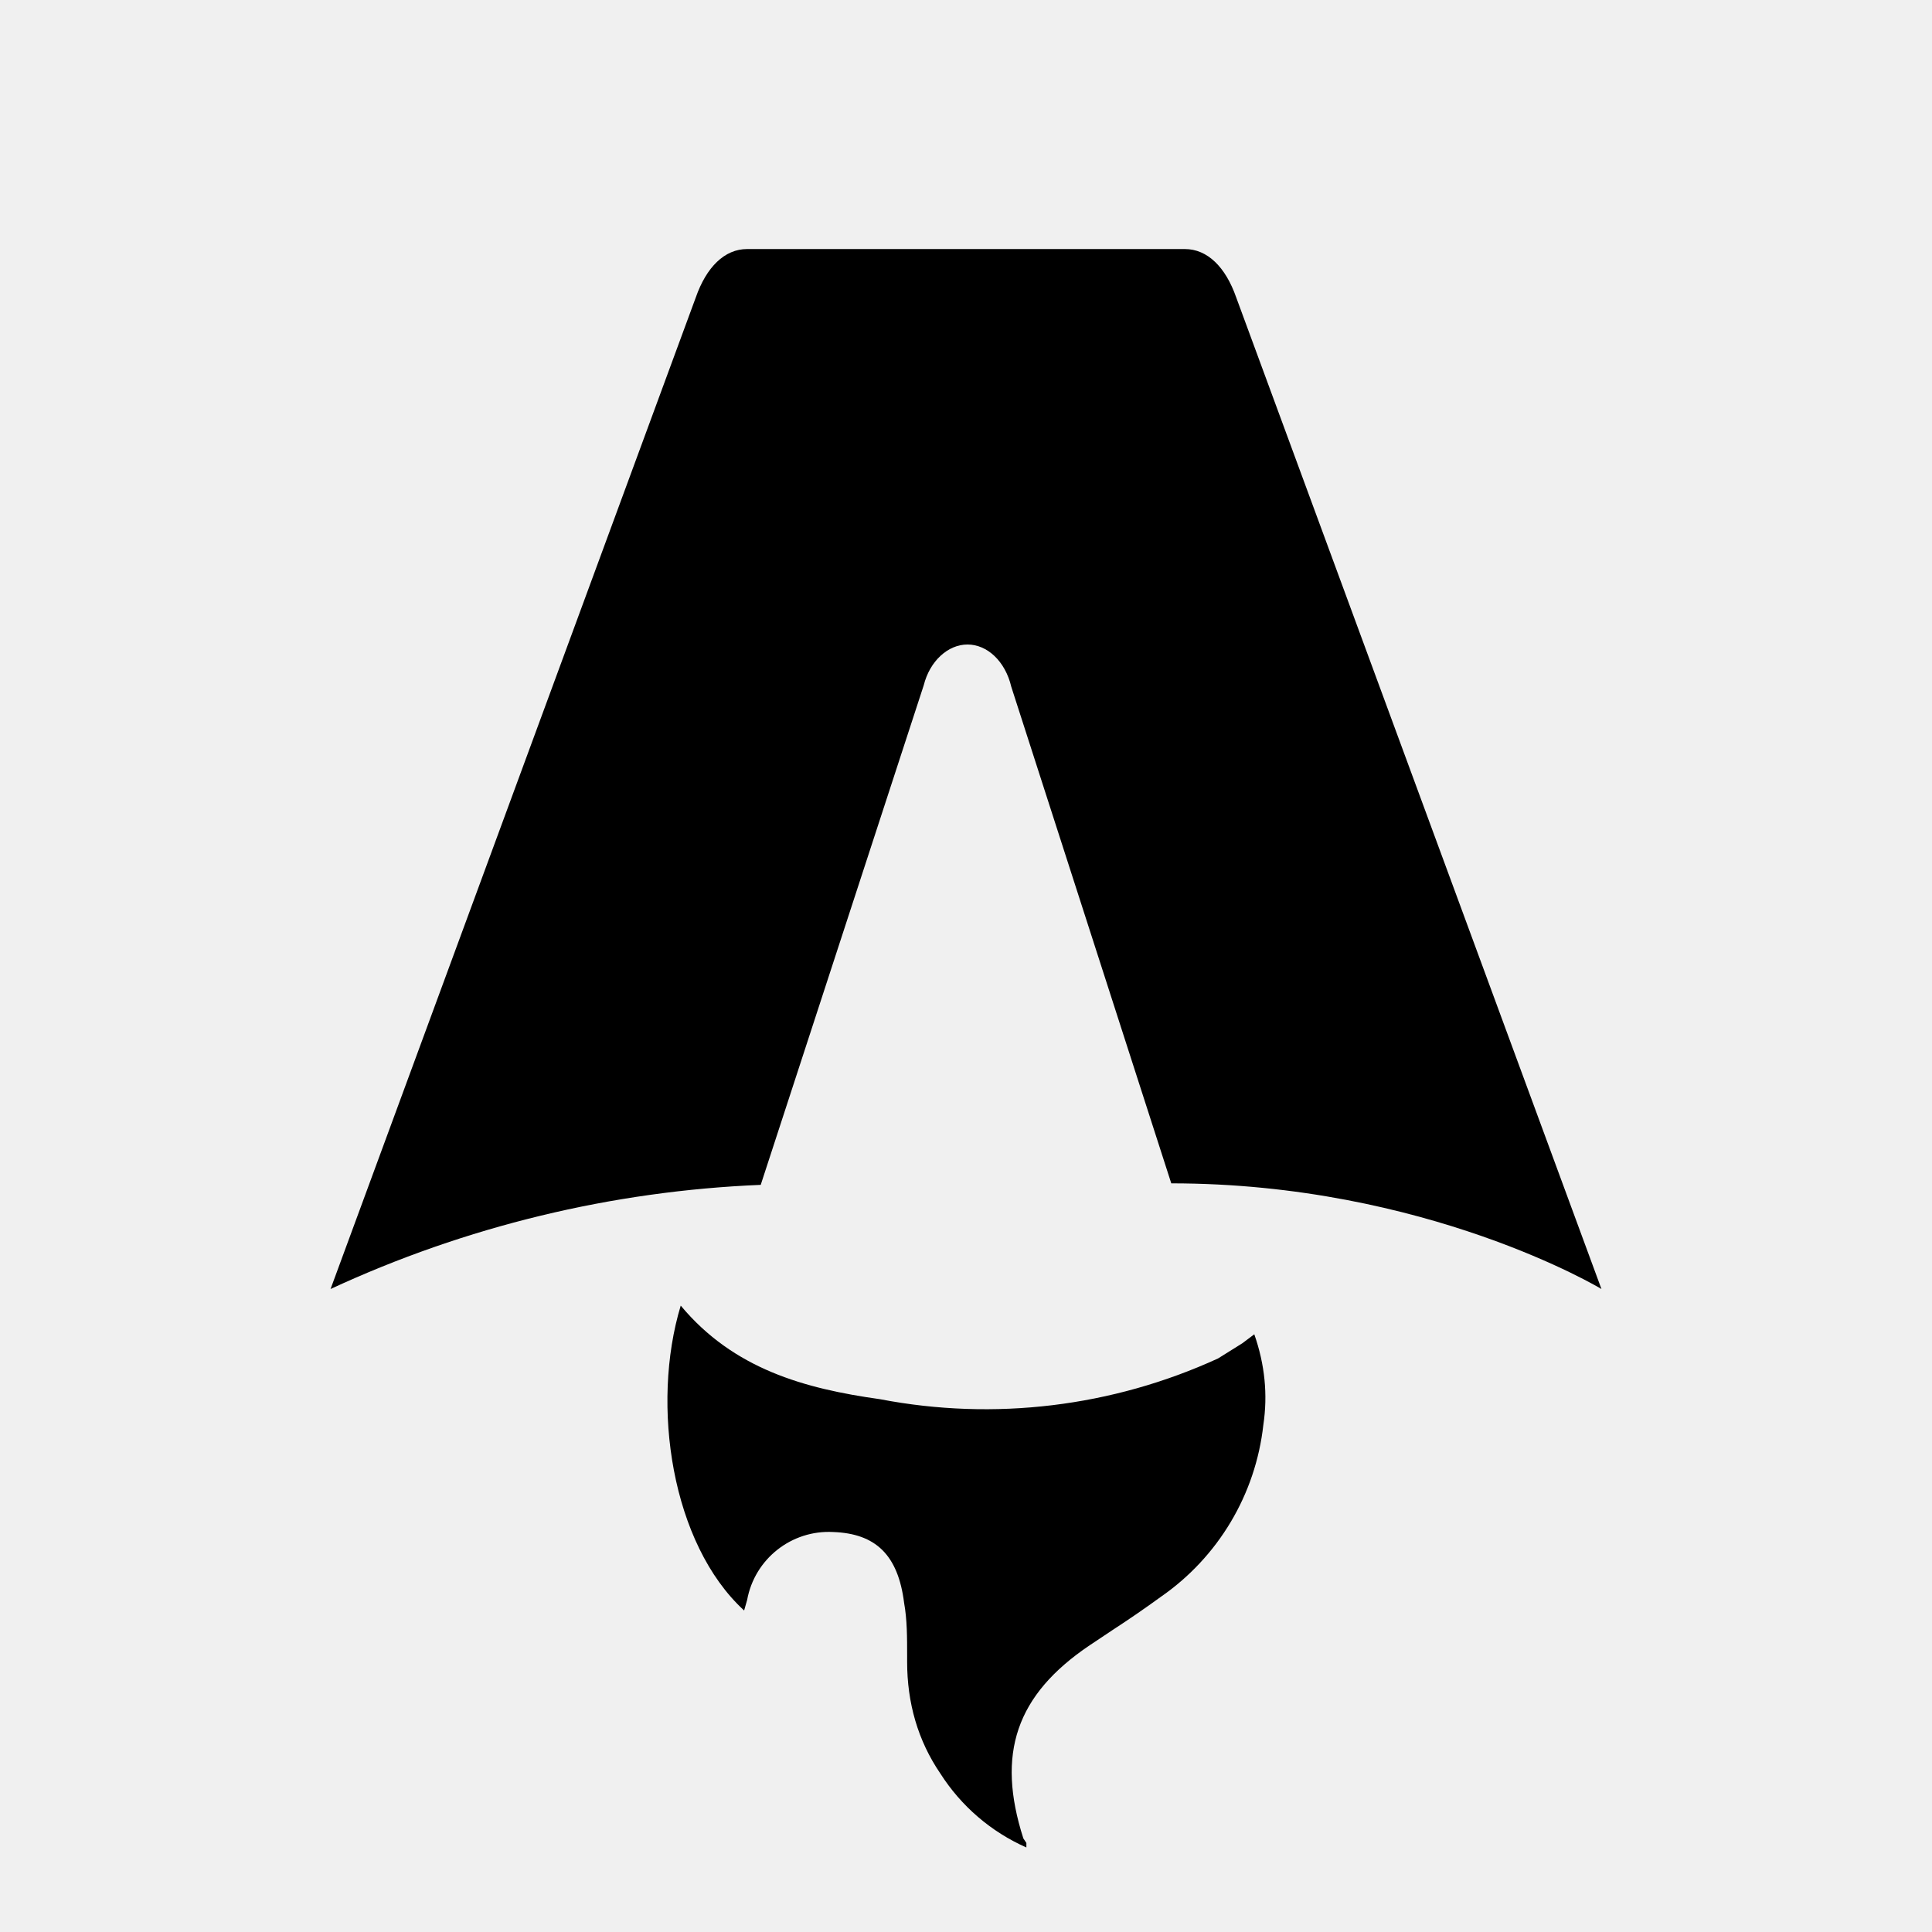
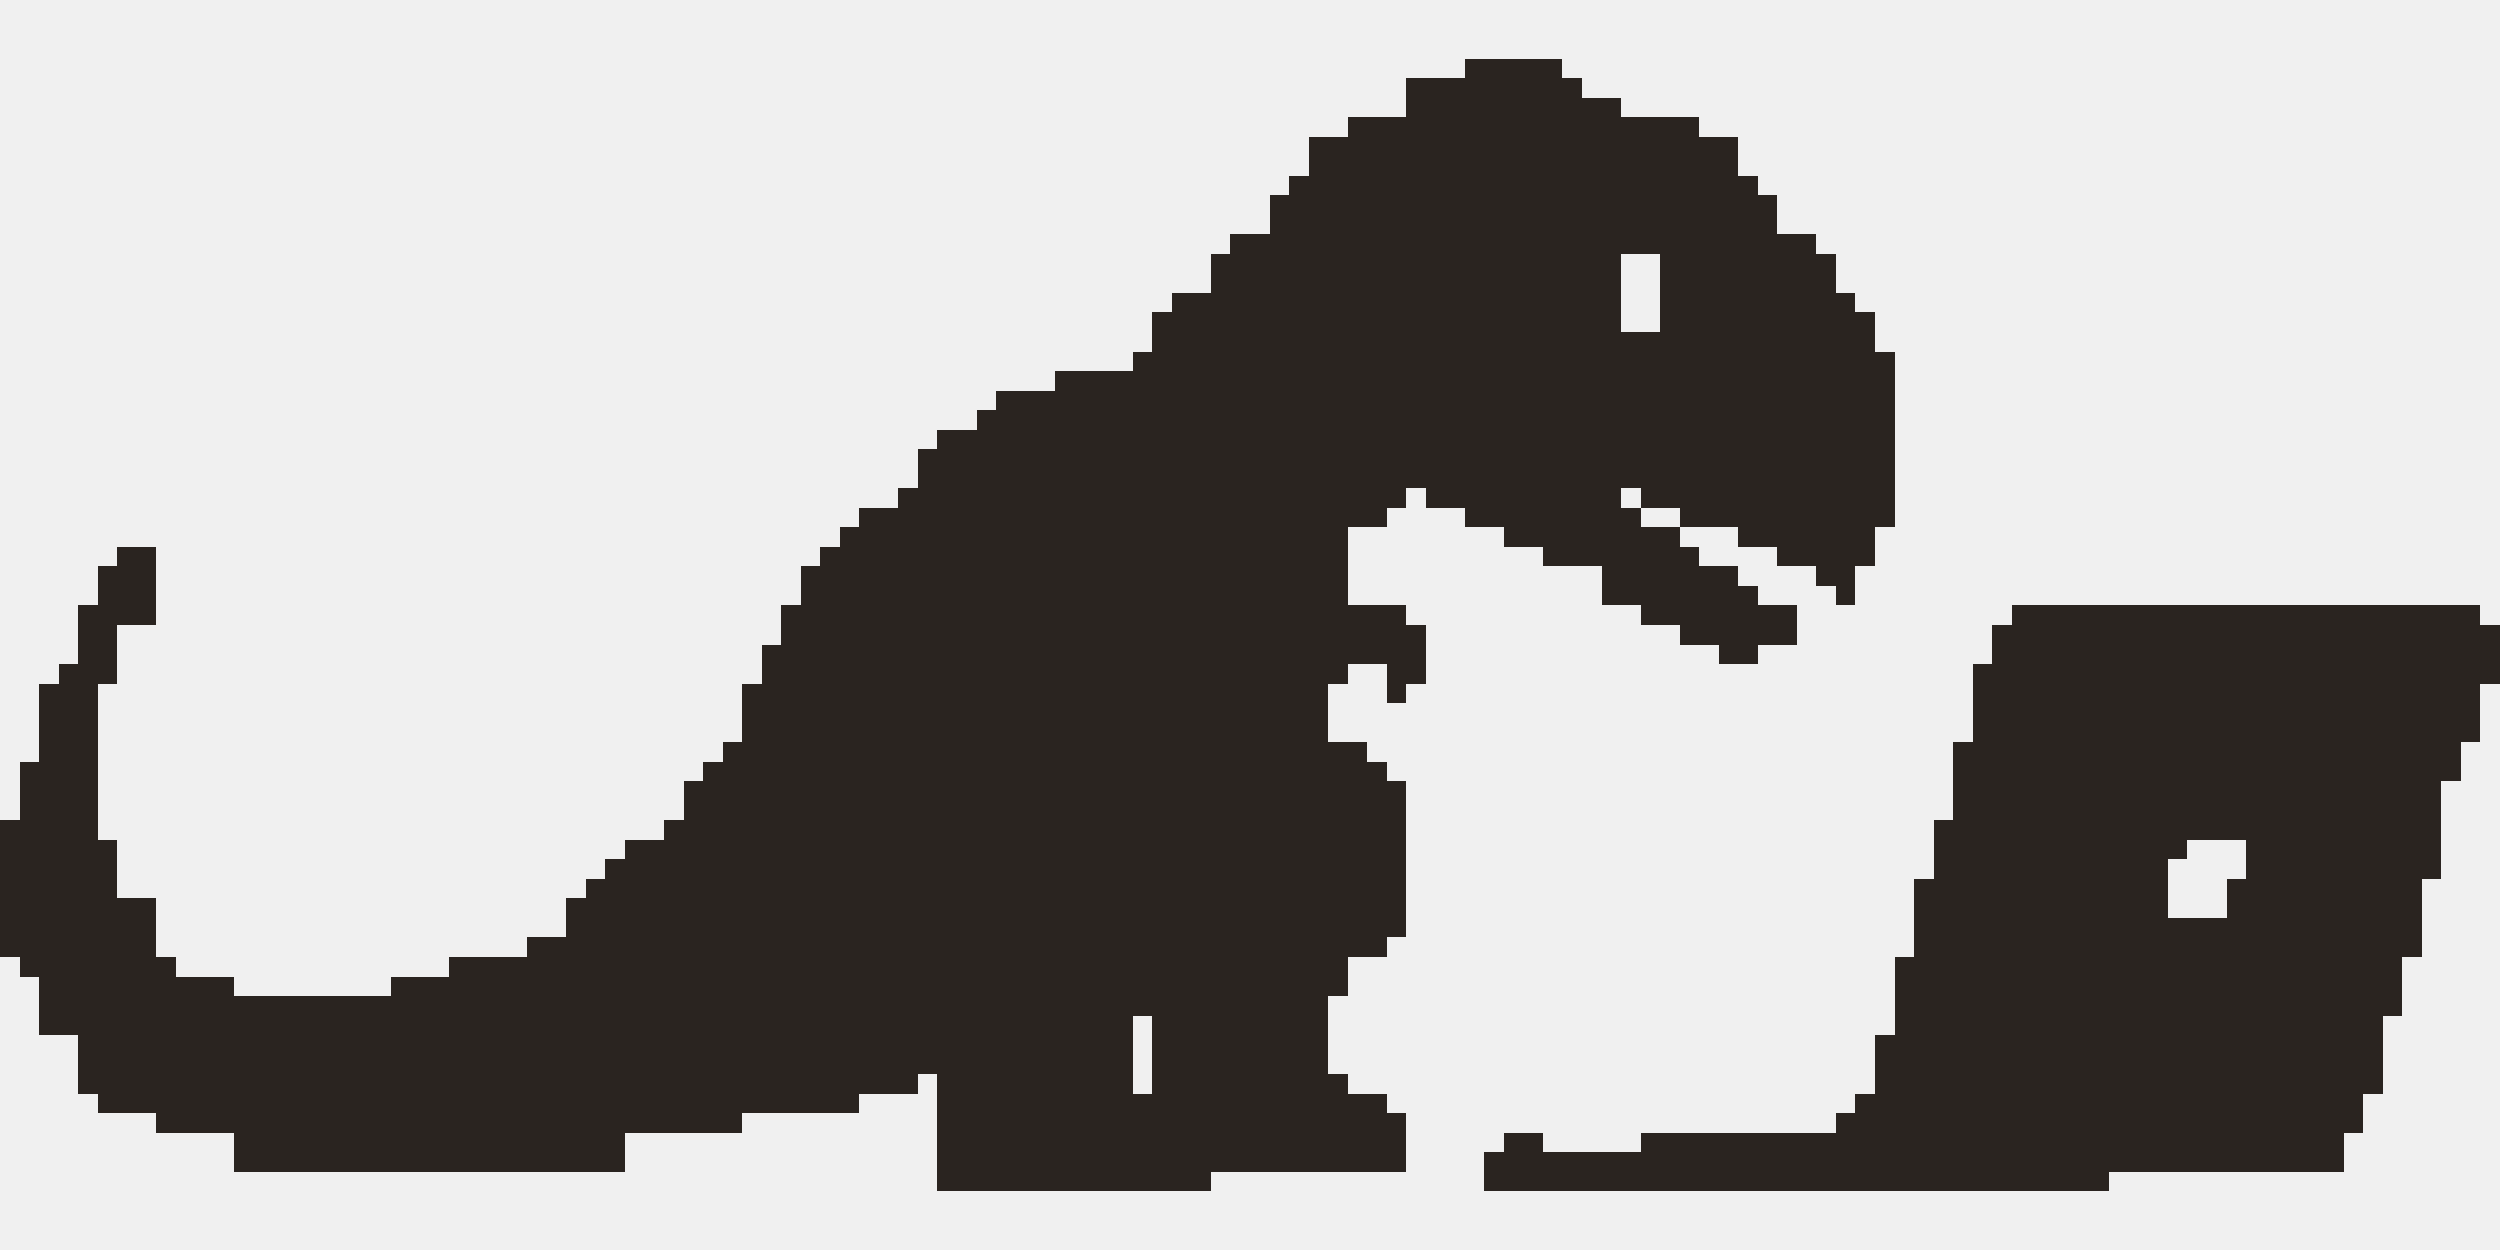
- <svg xmlns="http://www.w3.org/2000/svg" fill="none" viewBox="0 0 128 128">
-   <path d="M50.4 78.5a75.1 75.1 0 0 0-28.5 6.9l24.2-65.7c.7-2 1.9-3.2 3.4-3.2h29c1.5 0 2.7 1.2 3.4 3.2l24.2 65.7s-11.6-7-28.5-7L67 45.5c-.4-1.7-1.6-2.8-2.9-2.8-1.3 0-2.5 1.1-2.9 2.7L50.4 78.5Zm-1.1 28.2Zm-4.2-20.2c-2 6.6-.6 15.8 4.2 20.2a17.5 17.5 0 0 1 .2-.7 5.5 5.5 0 0 1 5.7-4.5c2.8.1 4.3 1.5 4.7 4.7.2 1.1.2 2.3.2 3.5v.4c0 2.7.7 5.2 2.2 7.4a13 13 0 0 0 5.7 4.9v-.3l-.2-.3c-1.8-5.6-.5-9.5 4.4-12.8l1.5-1a73 73 0 0 0 3.2-2.2 16 16 0 0 0 6.8-11.4c.3-2 .1-4-.6-6l-.8.6-1.6 1a37 37 0 0 1-22.4 2.7c-5-.7-9.7-2-13.2-6.2Z" />
-   <style>
-         path { fill: #000; }
-         @media (prefers-color-scheme: dark) {
-             path { fill: #FFF; }
-         }
-     </style>
+ <svg xmlns="http://www.w3.org/2000/svg" viewBox="0 0 128 64" shape-rendering="crispEdges">
+   <g fill="#2a2420">
+     <rect x="75" y="3" width="5" height="1" />
+     <rect x="72" y="4" width="9" height="1" />
+     <rect x="72" y="5" width="11" height="1" />
+     <rect x="69" y="6" width="18" height="1" />
+     <rect x="67" y="7" width="22" height="1" />
+     <rect x="67" y="8" width="22" height="1" />
+     <rect x="66" y="9" width="24" height="1" />
+     <rect x="65" y="10" width="26" height="1" />
+     <rect x="65" y="11" width="26" height="1" />
+     <rect x="63" y="12" width="30" height="1" />
+     <rect x="62" y="13" width="21" height="1" />
+     <rect x="85" y="13" width="9" height="1" />
+     <rect x="62" y="14" width="21" height="1" />
+     <rect x="85" y="14" width="9" height="1" />
+     <rect x="60" y="15" width="23" height="1" />
+     <rect x="85" y="15" width="10" height="1" />
+     <rect x="59" y="16" width="24" height="1" />
+     <rect x="85" y="16" width="11" height="1" />
+     <rect x="59" y="17" width="37" height="1" />
+     <rect x="58" y="18" width="39" height="1" />
+     <rect x="54" y="19" width="43" height="1" />
+     <rect x="51" y="20" width="46" height="1" />
+     <rect x="50" y="21" width="47" height="1" />
+     <rect x="48" y="22" width="49" height="1" />
+     <rect x="47" y="23" width="50" height="1" />
+     <rect x="47" y="24" width="50" height="1" />
+     <rect x="46" y="25" width="26" height="1" />
+     <rect x="73" y="25" width="10" height="1" />
+     <rect x="84" y="25" width="13" height="1" />
+     <rect x="44" y="26" width="27" height="1" />
+     <rect x="75" y="26" width="9" height="1" />
+     <rect x="86" y="26" width="11" height="1" />
+     <rect x="43" y="27" width="26" height="1" />
+     <rect x="77" y="27" width="9" height="1" />
+     <rect x="89" y="27" width="7" height="1" />
+     <rect x="6" y="28" width="2" height="1" />
+     <rect x="42" y="28" width="27" height="1" />
+     <rect x="79" y="28" width="8" height="1" />
+     <rect x="91" y="28" width="5" height="1" />
+     <rect x="5" y="29" width="3" height="1" />
+     <rect x="41" y="29" width="28" height="1" />
+     <rect x="82" y="29" width="7" height="1" />
+     <rect x="93" y="29" width="2" height="1" />
+     <rect x="5" y="30" width="3" height="1" />
+     <rect x="41" y="30" width="28" height="1" />
+     <rect x="82" y="30" width="8" height="1" />
+     <rect x="94" y="30" width="1" height="1" />
+     <rect x="4" y="31" width="4" height="1" />
+     <rect x="40" y="31" width="32" height="1" />
+     <rect x="84" y="31" width="8" height="1" />
+     <rect x="103" y="31" width="24" height="1" />
+     <rect x="4" y="32" width="2" height="1" />
+     <rect x="40" y="32" width="33" height="1" />
+     <rect x="86" y="32" width="6" height="1" />
+     <rect x="102" y="32" width="26" height="1" />
+     <rect x="4" y="33" width="2" height="1" />
+     <rect x="39" y="33" width="34" height="1" />
+     <rect x="88" y="33" width="2" height="1" />
+     <rect x="102" y="33" width="26" height="1" />
+     <rect x="3" y="34" width="3" height="1" />
+     <rect x="39" y="34" width="30" height="1" />
+     <rect x="71" y="34" width="2" height="1" />
+     <rect x="101" y="34" width="27" height="1" />
+     <rect x="2" y="35" width="3" height="1" />
+     <rect x="38" y="35" width="30" height="1" />
+     <rect x="71" y="35" width="1" height="1" />
+     <rect x="101" y="35" width="26" height="1" />
+     <rect x="2" y="36" width="3" height="1" />
+     <rect x="38" y="36" width="30" height="1" />
+     <rect x="101" y="36" width="26" height="1" />
+     <rect x="2" y="37" width="3" height="1" />
+     <rect x="38" y="37" width="30" height="1" />
+     <rect x="101" y="37" width="26" height="1" />
+     <rect x="2" y="38" width="3" height="1" />
+     <rect x="37" y="38" width="33" height="1" />
+     <rect x="100" y="38" width="26" height="1" />
+     <rect x="1" y="39" width="4" height="1" />
+     <rect x="36" y="39" width="35" height="1" />
+     <rect x="100" y="39" width="26" height="1" />
+     <rect x="1" y="40" width="4" height="1" />
+     <rect x="35" y="40" width="37" height="1" />
+     <rect x="100" y="40" width="25" height="1" />
+     <rect x="1" y="41" width="4" height="1" />
+     <rect x="35" y="41" width="37" height="1" />
+     <rect x="100" y="41" width="25" height="1" />
+     <rect x="0" y="42" width="5" height="1" />
+     <rect x="34" y="42" width="38" height="1" />
+     <rect x="99" y="42" width="26" height="1" />
+     <rect x="0" y="43" width="6" height="1" />
+     <rect x="32" y="43" width="40" height="1" />
+     <rect x="99" y="43" width="13" height="1" />
+     <rect x="115" y="43" width="10" height="1" />
+     <rect x="0" y="44" width="6" height="1" />
+     <rect x="31" y="44" width="41" height="1" />
+     <rect x="99" y="44" width="12" height="1" />
+     <rect x="115" y="44" width="10" height="1" />
+     <rect x="0" y="45" width="6" height="1" />
+     <rect x="30" y="45" width="42" height="1" />
+     <rect x="98" y="45" width="13" height="1" />
+     <rect x="114" y="45" width="10" height="1" />
+     <rect x="0" y="46" width="8" height="1" />
+     <rect x="29" y="46" width="43" height="1" />
+     <rect x="98" y="46" width="13" height="1" />
+     <rect x="114" y="46" width="10" height="1" />
+     <rect x="0" y="47" width="8" height="1" />
+     <rect x="29" y="47" width="43" height="1" />
+     <rect x="98" y="47" width="26" height="1" />
+     <rect x="0" y="48" width="8" height="1" />
+     <rect x="27" y="48" width="44" height="1" />
+     <rect x="98" y="48" width="26" height="1" />
+     <rect x="1" y="49" width="8" height="1" />
+     <rect x="23" y="49" width="46" height="1" />
+     <rect x="97" y="49" width="26" height="1" />
+     <rect x="2" y="50" width="10" height="1" />
+     <rect x="20" y="50" width="49" height="1" />
+     <rect x="97" y="50" width="26" height="1" />
+     <rect x="2" y="51" width="66" height="1" />
+     <rect x="97" y="51" width="26" height="1" />
+     <rect x="2" y="52" width="56" height="1" />
+     <rect x="59" y="52" width="9" height="1" />
+     <rect x="97" y="52" width="25" height="1" />
+     <rect x="4" y="53" width="54" height="1" />
+     <rect x="59" y="53" width="9" height="1" />
+     <rect x="96" y="53" width="26" height="1" />
+     <rect x="4" y="54" width="54" height="1" />
+     <rect x="59" y="54" width="9" height="1" />
+     <rect x="96" y="54" width="26" height="1" />
+     <rect x="4" y="55" width="43" height="1" />
+     <rect x="48" y="55" width="10" height="1" />
+     <rect x="59" y="55" width="10" height="1" />
+     <rect x="96" y="55" width="26" height="1" />
+     <rect x="5" y="56" width="39" height="1" />
+     <rect x="48" y="56" width="23" height="1" />
+     <rect x="95" y="56" width="26" height="1" />
+     <rect x="8" y="57" width="30" height="1" />
+     <rect x="48" y="57" width="24" height="1" />
+     <rect x="94" y="57" width="27" height="1" />
+     <rect x="12" y="58" width="20" height="1" />
+     <rect x="48" y="58" width="24" height="1" />
+     <rect x="77" y="58" width="2" height="1" />
+     <rect x="84" y="58" width="36" height="1" />
+     <rect x="12" y="59" width="20" height="1" />
+     <rect x="48" y="59" width="24" height="1" />
+     <rect x="76" y="59" width="44" height="1" />
+     <rect x="48" y="60" width="14" height="1" />
+     <rect x="76" y="60" width="32" height="1" />
+   </g>
</svg>
